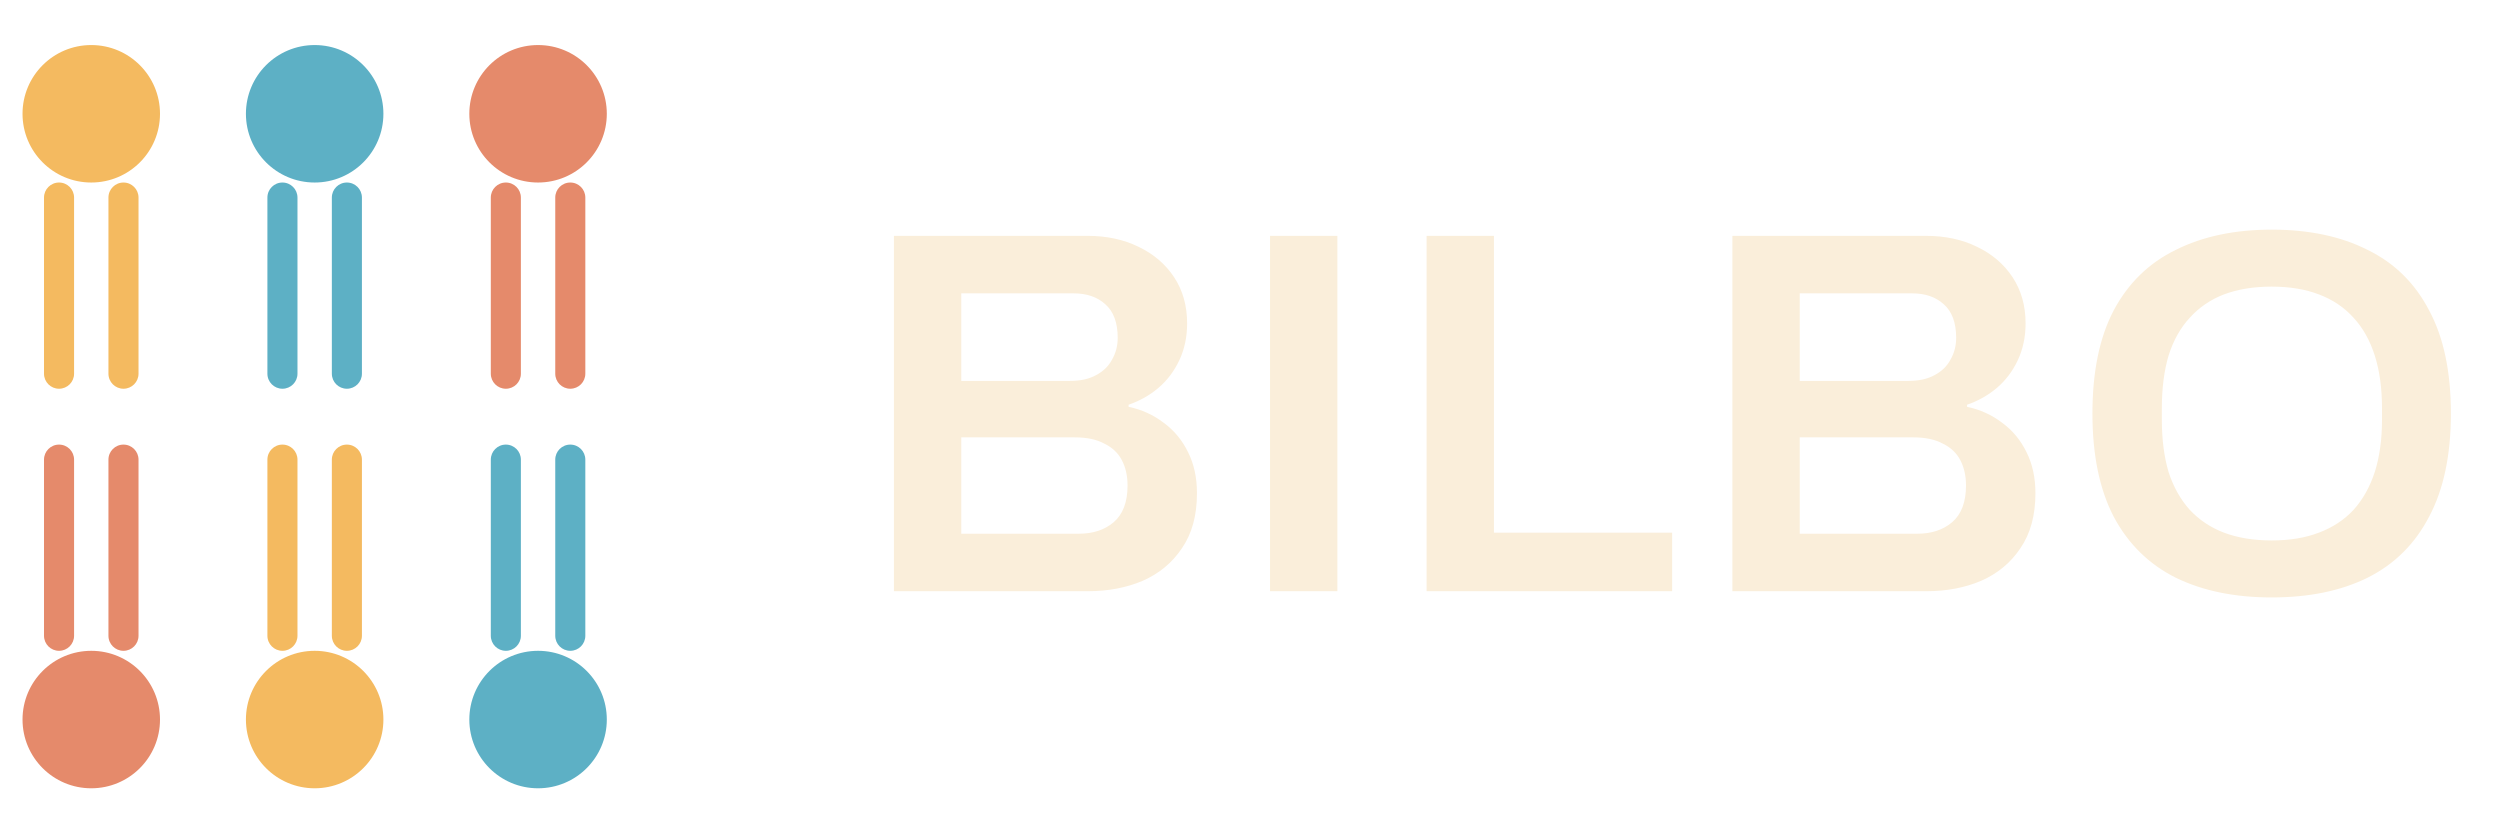
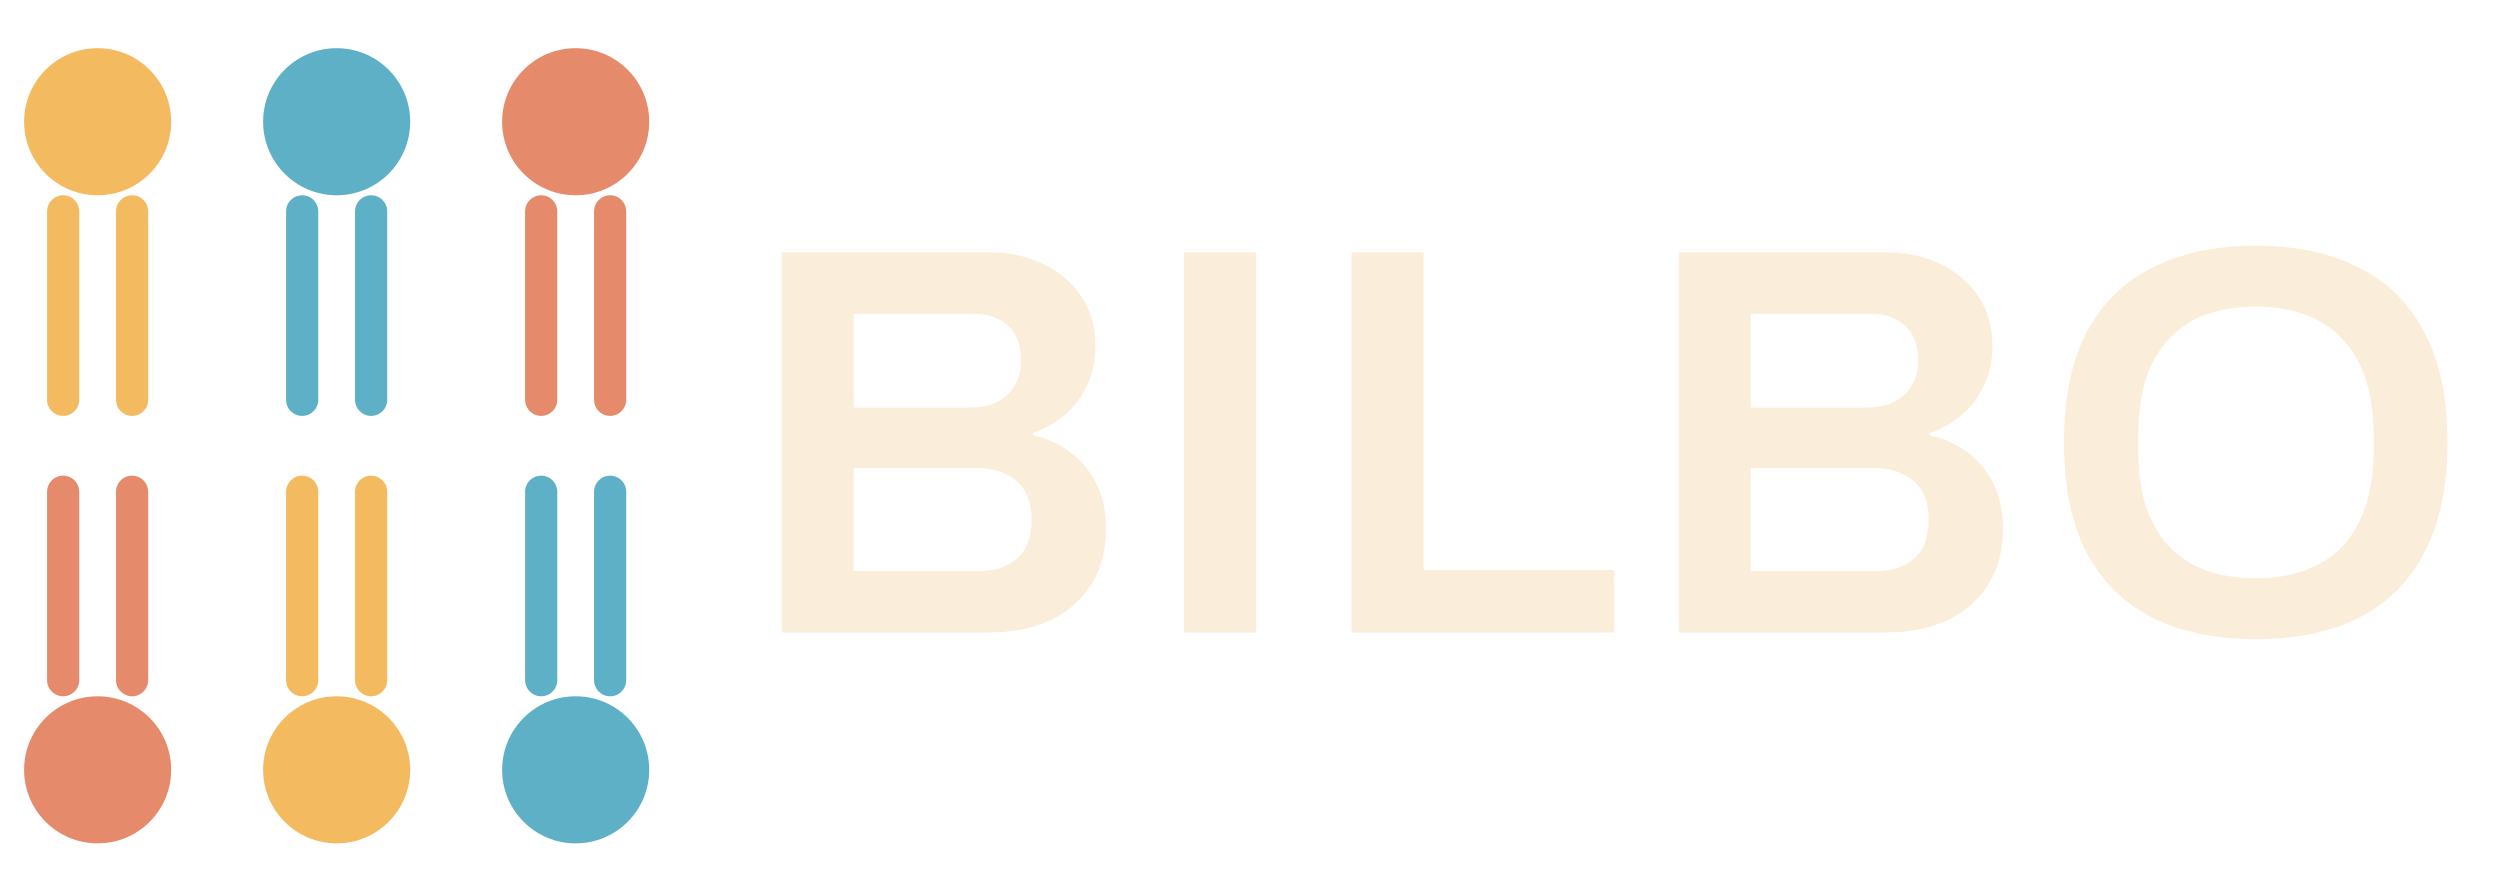
- <svg xmlns="http://www.w3.org/2000/svg" width="444" height="148" viewBox="0 0 444 148" fill="none">
+ <svg xmlns="http://www.w3.org/2000/svg" width="415" height="148" viewBox="0 0 415 148" fill="none">
  <g id="Export bilayer">
    <g id="bilbo-lockup-bilayer">
      <g id="Group">
        <circle id="Head" cx="16.208" cy="20.208" r="12.208" fill="#F4BA60" />
        <rect id="Tail" x="7.815" y="32.416" width="5.341" height="36.624" rx="2.671" fill="#F4BA60" />
        <rect id="Tail_2" x="19.26" y="32.416" width="5.341" height="36.624" rx="2.671" fill="#F4BA60" />
        <circle id="Head_2" cx="16.208" cy="127.792" r="12.208" fill="#E58A6B" />
        <rect id="Tail_3" x="7.815" y="78.96" width="5.341" height="36.624" rx="2.671" fill="#E58A6B" />
        <rect id="Tail_4" x="19.26" y="78.96" width="5.341" height="36.624" rx="2.671" fill="#E58A6B" />
        <circle id="Head_3" cx="55.884" cy="20.208" r="12.208" fill="#5DB0C5" />
        <rect id="Tail_5" x="47.491" y="32.416" width="5.341" height="36.624" rx="2.671" fill="#5DB0C5" />
        <rect id="Tail_6" x="58.936" y="32.416" width="5.341" height="36.624" rx="2.671" fill="#5DB0C5" />
        <circle id="Head_4" cx="55.884" cy="127.792" r="12.208" fill="#F4BA60" />
        <rect id="Tail_7" x="47.491" y="78.96" width="5.341" height="36.624" rx="2.671" fill="#F4BA60" />
        <rect id="Tail_8" x="58.936" y="78.96" width="5.341" height="36.624" rx="2.671" fill="#F4BA60" />
        <circle id="Head_5" cx="95.561" cy="20.208" r="12.208" fill="#E58A6B" />
        <rect id="Tail_9" x="87.168" y="32.416" width="5.341" height="36.624" rx="2.671" fill="#E58A6B" />
        <rect id="Tail_10" x="98.613" y="32.416" width="5.341" height="36.624" rx="2.671" fill="#E58A6B" />
        <circle id="Head_6" cx="95.561" cy="127.792" r="12.208" fill="#5DB0C5" />
        <rect id="Tail_11" x="87.168" y="78.96" width="5.341" height="36.624" rx="2.671" fill="#5DB0C5" />
        <rect id="Tail_12" x="98.613" y="78.96" width="5.341" height="36.624" rx="2.671" fill="#5DB0C5" />
      </g>
-       <path id="BILBO" d="M158.761 105V41.888H193.169C196.542 41.888 199.547 42.532 202.185 43.82C204.883 45.108 206.999 46.917 208.533 49.248C210.066 51.579 210.833 54.308 210.833 57.436C210.833 59.828 210.373 62.005 209.453 63.968C208.533 65.931 207.275 67.587 205.681 68.936C204.147 70.224 202.399 71.205 200.437 71.88V72.248C202.767 72.739 204.853 73.689 206.693 75.1C208.533 76.449 209.974 78.197 211.017 80.344C212.059 82.429 212.581 84.852 212.581 87.612C212.581 91.537 211.691 94.788 209.913 97.364C208.195 99.94 205.865 101.872 202.921 103.16C200.038 104.387 196.787 105 193.169 105H158.761ZM170.721 94.788H191.605C194.119 94.788 196.174 94.113 197.769 92.764C199.425 91.353 200.253 89.176 200.253 86.232C200.253 84.515 199.915 83.012 199.241 81.724C198.566 80.436 197.523 79.455 196.113 78.78C194.763 78.044 193.015 77.676 190.869 77.676H170.721V94.788ZM170.721 67.648H190.041C191.881 67.648 193.414 67.311 194.641 66.636C195.929 65.961 196.879 65.041 197.493 63.876C198.167 62.711 198.505 61.423 198.505 60.012C198.505 57.313 197.769 55.32 196.297 54.032C194.886 52.744 193.015 52.1 190.685 52.1H170.721V67.648ZM225.558 105V41.888H237.518V105H225.558ZM253.363 105V41.888H265.323V94.604H296.971V105H253.363ZM307.671 105V41.888H342.079C345.453 41.888 348.458 42.532 351.095 43.82C353.794 45.108 355.91 46.917 357.443 49.248C358.977 51.579 359.743 54.308 359.743 57.436C359.743 59.828 359.283 62.005 358.363 63.968C357.443 65.931 356.186 67.587 354.591 68.936C353.058 70.224 351.31 71.205 349.347 71.88V72.248C351.678 72.739 353.763 73.689 355.603 75.1C357.443 76.449 358.885 78.197 359.927 80.344C360.97 82.429 361.491 84.852 361.491 87.612C361.491 91.537 360.602 94.788 358.823 97.364C357.106 99.94 354.775 101.872 351.831 103.16C348.949 104.387 345.698 105 342.079 105H307.671ZM319.631 94.788H340.515C343.03 94.788 345.085 94.113 346.679 92.764C348.335 91.353 349.163 89.176 349.163 86.232C349.163 84.515 348.826 83.012 348.151 81.724C347.477 80.436 346.434 79.455 345.023 78.78C343.674 78.044 341.926 77.676 339.779 77.676H319.631V94.788ZM319.631 67.648H338.951C340.791 67.648 342.325 67.311 343.551 66.636C344.839 65.961 345.79 65.041 346.403 63.876C347.078 62.711 347.415 61.423 347.415 60.012C347.415 57.313 346.679 55.32 345.207 54.032C343.797 52.744 341.926 52.1 339.595 52.1H319.631V67.648ZM403.448 106.104C396.886 106.104 391.212 104.939 386.428 102.608C381.644 100.216 377.964 96.597 375.388 91.752C372.874 86.907 371.616 80.804 371.616 73.444C371.616 66.023 372.874 59.92 375.388 55.136C377.964 50.291 381.644 46.703 386.428 44.372C391.212 41.98 396.886 40.784 403.448 40.784C410.072 40.784 415.746 41.98 420.468 44.372C425.252 46.703 428.902 50.291 431.416 55.136C433.992 59.92 435.28 66.023 435.28 73.444C435.28 80.804 433.992 86.907 431.416 91.752C428.902 96.597 425.252 100.216 420.468 102.608C415.746 104.939 410.072 106.104 403.448 106.104ZM403.448 95.984C406.638 95.984 409.428 95.524 411.82 94.604C414.274 93.684 416.328 92.335 417.984 90.556C419.64 88.716 420.898 86.477 421.756 83.84C422.615 81.141 423.044 78.044 423.044 74.548V72.524C423.044 68.967 422.615 65.839 421.756 63.14C420.898 60.441 419.64 58.203 417.984 56.424C416.328 54.584 414.274 53.204 411.82 52.284C409.428 51.364 406.638 50.904 403.448 50.904C400.259 50.904 397.438 51.364 394.984 52.284C392.592 53.204 390.568 54.584 388.912 56.424C387.256 58.203 385.999 60.441 385.14 63.14C384.343 65.839 383.944 68.967 383.944 72.524V74.548C383.944 78.044 384.343 81.141 385.14 83.84C385.999 86.477 387.256 88.716 388.912 90.556C390.568 92.335 392.592 93.684 394.984 94.604C397.438 95.524 400.259 95.984 403.448 95.984Z" fill="#FAEEDA" />
+       <path id="BILBO" d="M158.761 105V41.888H193.169C196.542 41.888 199.547 42.532 202.185 43.82C204.883 45.108 206.999 46.917 208.533 49.248C210.066 51.579 210.833 54.308 210.833 57.436C210.833 59.828 210.373 62.005 209.453 63.968C208.533 65.931 207.275 67.587 205.681 68.936C204.147 70.224 202.399 71.205 200.437 71.88V72.248C202.767 72.739 204.853 73.689 206.693 75.1C208.533 76.449 209.974 78.197 211.017 80.344C212.059 82.429 212.581 84.852 212.581 87.612C212.581 91.537 211.691 94.788 209.913 97.364C208.195 99.94 205.865 101.872 202.921 103.16C200.038 104.387 196.787 105 193.169 105H158.761ZM170.721 94.788H191.605C194.119 94.788 196.174 94.113 197.769 92.764C199.425 91.353 200.253 89.176 200.253 86.232C200.253 84.515 199.915 83.012 199.241 81.724C198.566 80.436 197.523 79.455 196.113 78.78C194.763 78.044 193.015 77.676 190.869 77.676H170.721V94.788ZM170.721 67.648H190.041C191.881 67.648 193.414 67.311 194.641 66.636C195.929 65.961 196.879 65.041 197.493 63.876C198.167 62.711 198.505 61.423 198.505 60.012C198.505 57.313 197.769 55.32 196.297 54.032C194.886 52.744 193.015 52.1 190.685 52.1H170.721V67.648ZM225.558 105V41.888H237.518V105H225.558ZM253.363 105V41.888H265.323V94.604H296.971V105H253.363ZM307.671 105V41.888H342.079C345.453 41.888 348.458 42.532 351.095 43.82C353.794 45.108 355.91 46.917 357.443 49.248C358.977 51.579 359.743 54.308 359.743 57.436C359.743 59.828 359.283 62.005 358.363 63.968C357.443 65.931 356.186 67.587 354.591 68.936C353.058 70.224 351.31 71.205 349.347 71.88V72.248C351.678 72.739 353.763 73.689 355.603 75.1C357.443 76.449 358.885 78.197 359.927 80.344C360.97 82.429 361.491 84.852 361.491 87.612C361.491 91.537 360.602 94.788 358.823 97.364C357.106 99.94 354.775 101.872 351.831 103.16C348.949 104.387 345.698 105 342.079 105H307.671ZM319.631 94.788H340.515C343.03 94.788 345.085 94.113 346.679 92.764C348.335 91.353 349.163 89.176 349.163 86.232C349.163 84.515 348.826 83.012 348.151 81.724C347.477 80.436 346.434 79.455 345.023 78.78C343.674 78.044 341.926 77.676 339.779 77.676H319.631V94.788ZM319.631 67.648H338.951C340.791 67.648 342.325 67.311 343.551 66.636C344.839 65.961 345.79 65.041 346.403 63.876C347.078 62.711 347.415 61.423 347.415 60.012C347.415 57.313 346.679 55.32 345.207 54.032C343.797 52.744 341.926 52.1 339.595 52.1H319.631V67.648ZM403.448 106.104C396.886 106.104 391.212 104.939 386.428 102.608C381.644 100.216 377.964 96.597 375.388 91.752C372.874 86.907 371.616 80.804 371.616 73.444C371.616 66.023 372.874 59.92 375.388 55.136C377.964 50.291 381.644 46.703 386.428 44.372C391.212 41.98 396.886 40.784 403.448 40.784C410.072 40.784 415.746 41.98 420.468 44.372C425.252 46.703 428.902 50.291 431.416 55.136C433.992 59.92 435.28 66.023 435.28 73.444C435.28 80.804 433.992 86.907 431.416 91.752C428.902 96.597 425.252 100.216 420.468 102.608C415.746 104.939 410.072 106.104 403.448 106.104ZM403.448 95.984C406.638 95.984 409.428 95.524 411.82 94.604C414.274 93.684 416.328 92.335 417.984 90.556C419.64 88.716 420.898 86.477 421.756 83.84C422.615 81.141 423.044 78.044 423.044 74.548V72.524C423.044 68.967 422.615 65.839 421.756 63.14C420.898 60.441 419.64 58.203 417.984 56.424C416.328 54.584 414.274 53.204 411.82 52.284C409.428 51.364 406.638 50.904 403.448 50.904C400.259 50.904 397.438 51.364 394.984 52.284C392.592 53.204 390.568 54.584 388.912 56.424C387.256 58.203 385.999 60.441 385.14 63.14C384.343 65.839 383.944 68.967 383.944 72.524V74.548C383.944 78.044 384.343 81.141 385.14 83.84C385.999 86.477 387.256 88.716 388.912 90.556C390.568 92.335 392.592 93.684 394.984 94.604C397.438 95.524 400.259 95.984 403.448 95.984Z" fill="#FAEEDA" transform="translate(-29,0)" />
    </g>
  </g>
</svg>
